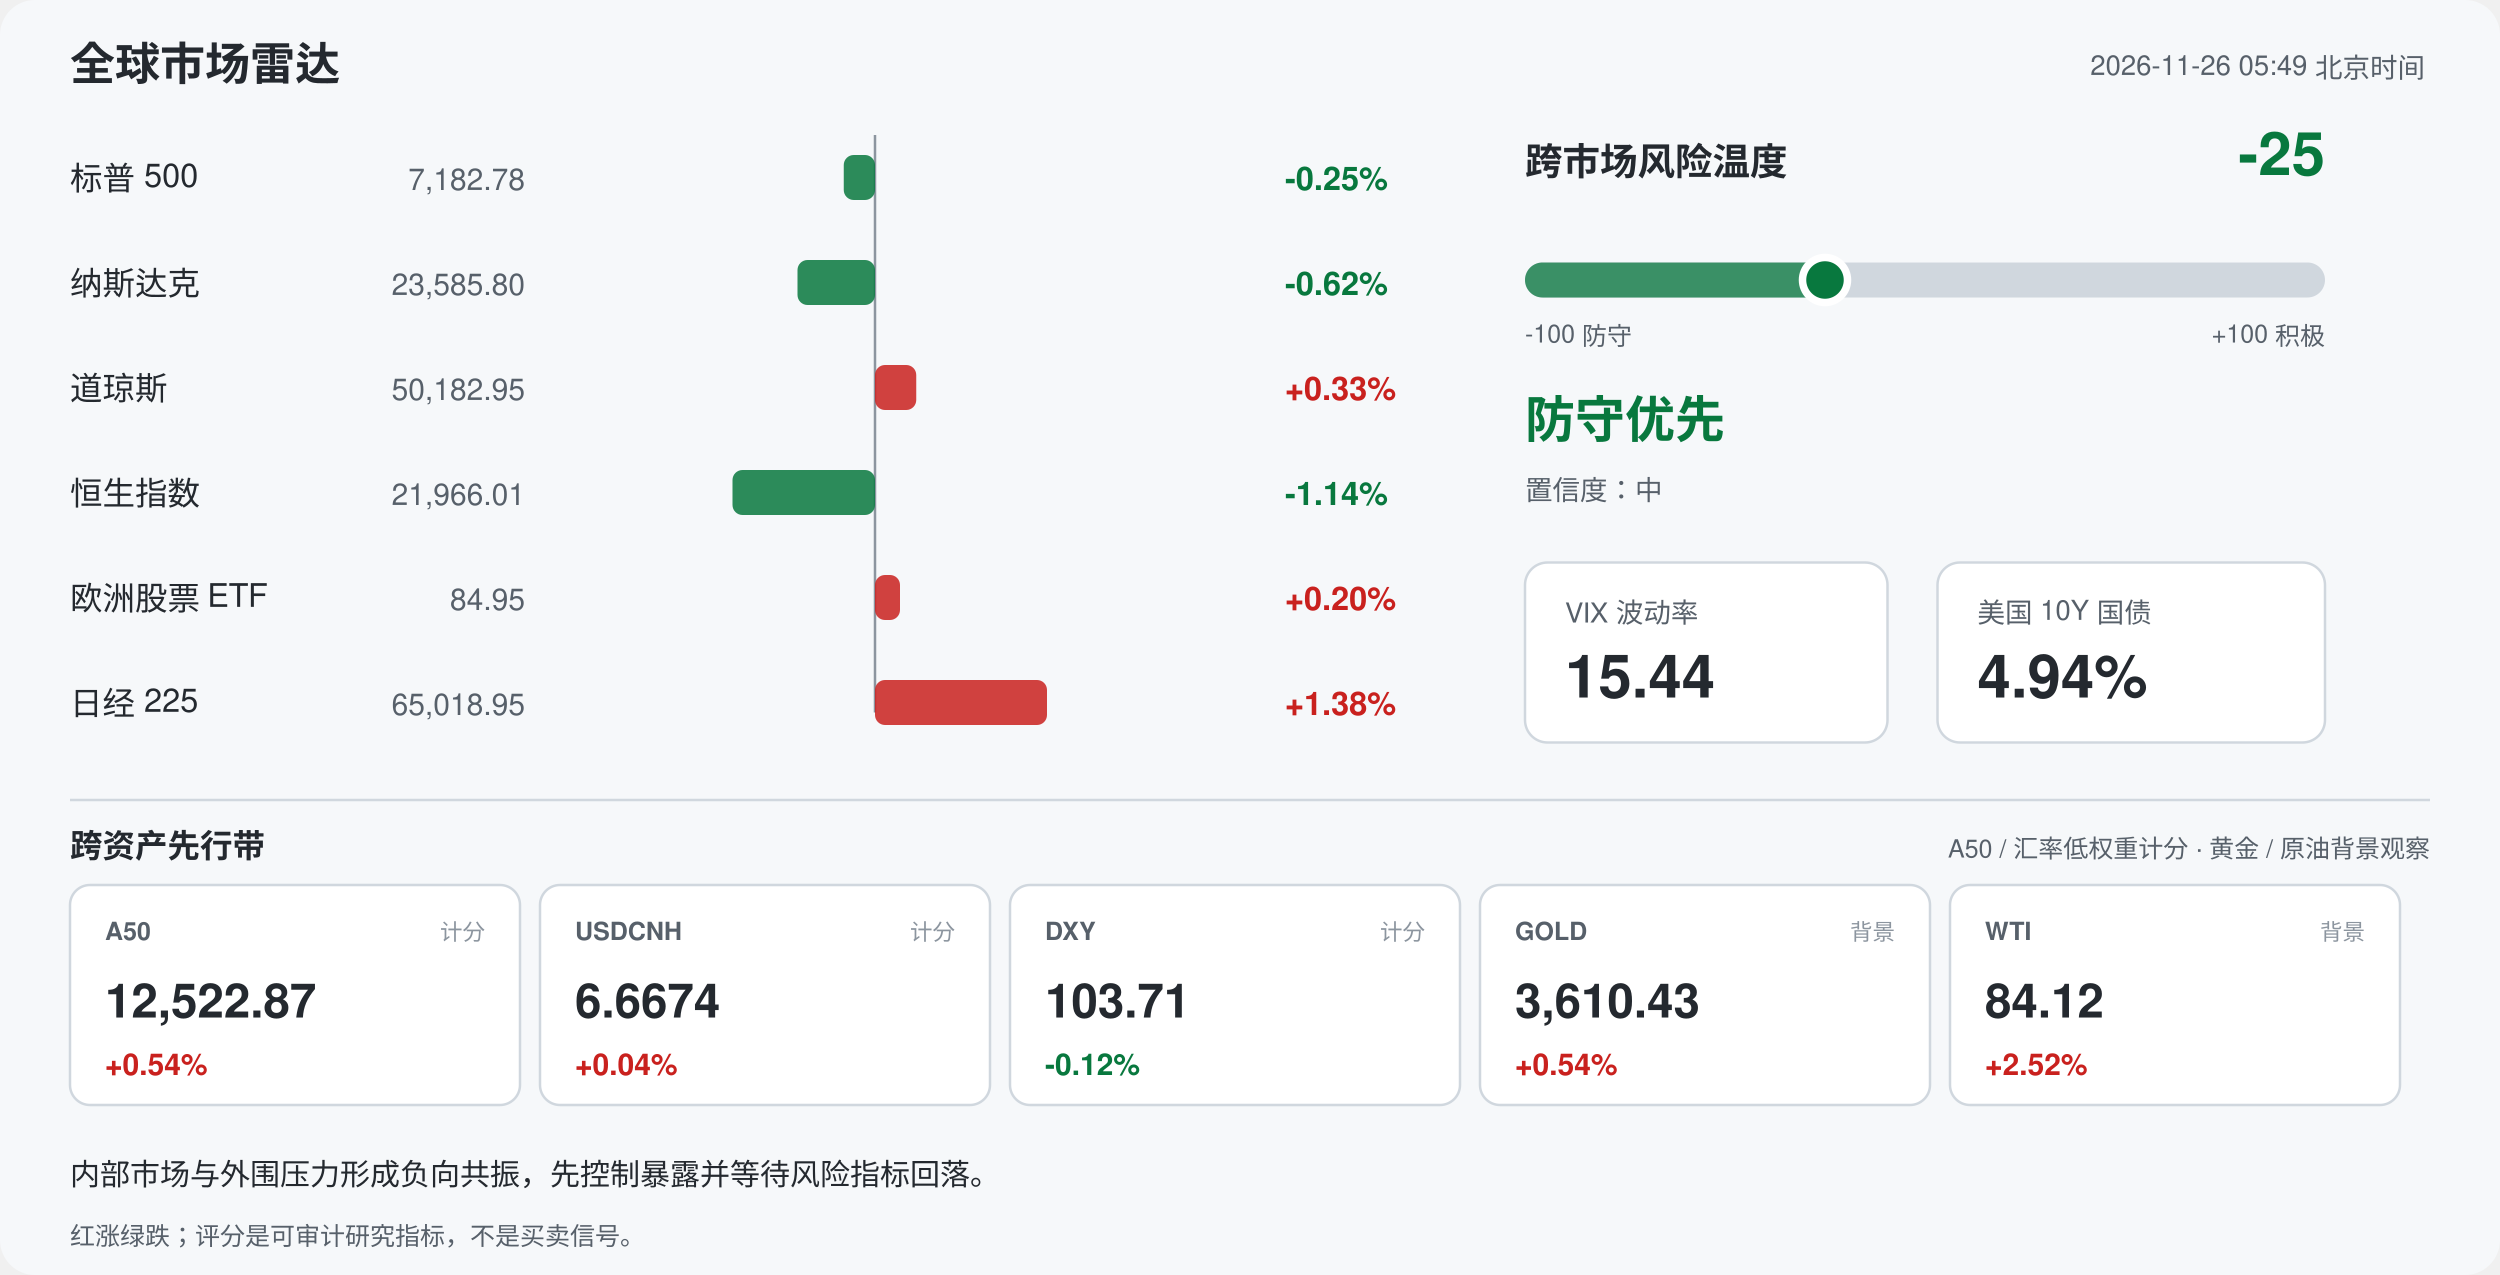
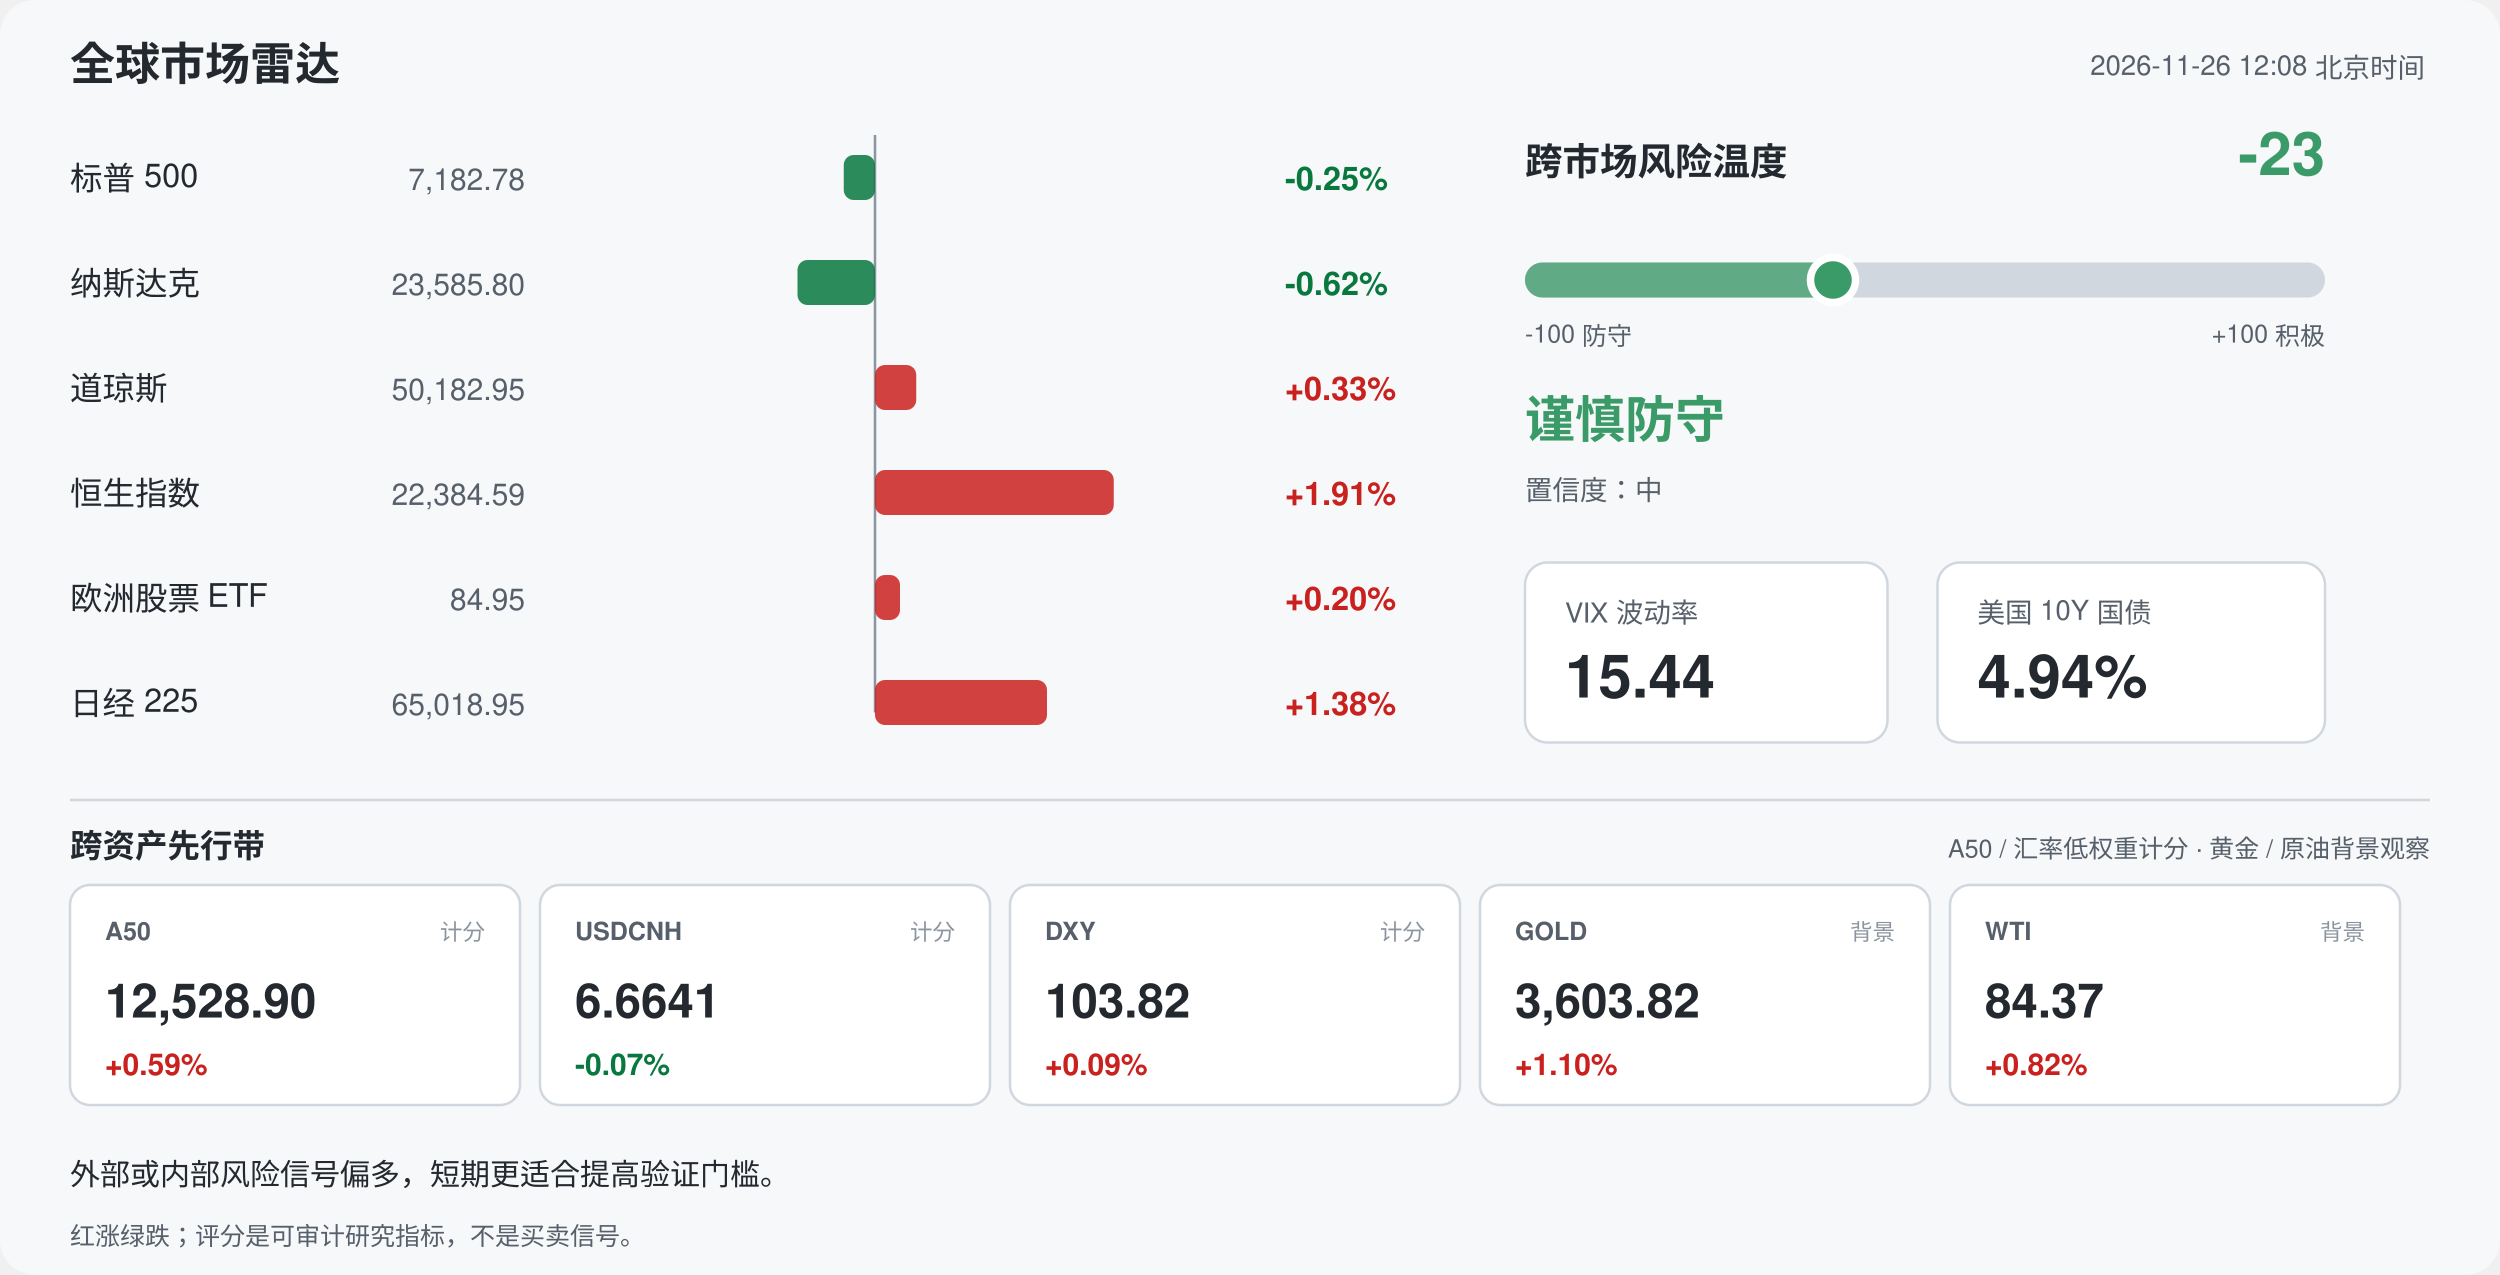
<svg xmlns="http://www.w3.org/2000/svg" width="1000" height="510" viewBox="0 0 1000 510" font-family="-apple-system,Segoe UI,Helvetica,Arial,sans-serif">
  <rect width="1000" height="510" rx="14" fill="#f6f8fa" />
  <text x="28" y="32" font-size="18" font-weight="700" fill="#24292f">全球市场雷达</text>
-   <text x="970" y="30" font-size="11" fill="#57606a" text-anchor="end">2026-11-26 05:49 北京时间</text>
+   <text x="970" y="30" font-size="11" fill="#57606a" text-anchor="end">2026-11-26 12:08 北京时间</text>
  <line x1="350" y1="54" x2="350" y2="285" stroke="#8c959f" stroke-width="1" />
  <text x="28" y="76" font-size="13" fill="#24292f">标普 500</text>
  <text x="210" y="76" font-size="12" fill="#57606a" text-anchor="end">7,182.78</text>
  <rect x="337.5" y="62" width="12.5" height="18" rx="4" fill="#08783e" opacity="0.85" />
  <text x="514" y="76" font-size="13" font-weight="600" fill="#08783e">-0.25%</text>
  <text x="28" y="118" font-size="13" fill="#24292f">纳斯达克</text>
  <text x="210" y="118" font-size="12" fill="#57606a" text-anchor="end">23,585.80</text>
  <rect x="319.0" y="104" width="31.0" height="18" rx="4" fill="#08783e" opacity="0.85" />
  <text x="514" y="118" font-size="13" font-weight="600" fill="#08783e">-0.62%</text>
  <text x="28" y="160" font-size="13" fill="#24292f">道琼斯</text>
  <text x="210" y="160" font-size="12" fill="#57606a" text-anchor="end">50,182.95</text>
  <rect x="350.0" y="146" width="16.5" height="18" rx="4" fill="#c9211e" opacity="0.85" />
  <text x="514" y="160" font-size="13" font-weight="600" fill="#c9211e">+0.33%</text>
  <text x="28" y="202" font-size="13" fill="#24292f">恒生指数</text>
-   <text x="210" y="202" font-size="12" fill="#57606a" text-anchor="end">21,966.01</text>
-   <rect x="293.0" y="188" width="57.0" height="18" rx="4" fill="#08783e" opacity="0.85" />
-   <text x="514" y="202" font-size="13" font-weight="600" fill="#08783e">-1.14%</text>
+   <text x="210" y="202" font-size="12" fill="#57606a" text-anchor="end">22,384.59</text>
+   <rect x="350.0" y="188" width="95.5" height="18" rx="4" fill="#c9211e" opacity="0.85" />
+   <text x="514" y="202" font-size="13" font-weight="600" fill="#c9211e">+1.91%</text>
  <text x="28" y="244" font-size="13" fill="#24292f">欧洲股票 ETF</text>
  <text x="210" y="244" font-size="12" fill="#57606a" text-anchor="end">84.95</text>
  <rect x="350.0" y="230" width="10.0" height="18" rx="4" fill="#c9211e" opacity="0.85" />
  <text x="514" y="244" font-size="13" font-weight="600" fill="#c9211e">+0.20%</text>
  <text x="28" y="286" font-size="13" fill="#24292f">日经 225</text>
  <text x="210" y="286" font-size="12" fill="#57606a" text-anchor="end">65,018.95</text>
  <rect x="350.0" y="272" width="68.8" height="18" rx="4" fill="#c9211e" opacity="0.85" />
  <text x="514" y="286" font-size="13" font-weight="600" fill="#c9211e">+1.38%</text>
  <text x="610" y="70" font-size="15" font-weight="700" fill="#24292f">跨市场风险温度</text>
-   <text x="930" y="70" font-size="24" font-weight="700" fill="#08783e" text-anchor="end">-25</text>
+   <text x="930" y="70" font-size="24" font-weight="700" fill="#3b9b68" text-anchor="end">-23</text>
  <rect x="610" y="105" width="320" height="14" rx="7" fill="#d0d7de" />
-   <rect x="610" y="105" width="120.0" height="14" rx="7" fill="#08783e" opacity="0.75" />
-   <circle cx="730.0" cy="112" r="9" fill="#08783e" stroke="#ffffff" stroke-width="3" />
+   <rect x="610" y="105" width="123.2" height="14" rx="7" fill="#3b9b68" opacity="0.75" />
+   <circle cx="733.2" cy="112" r="9" fill="#3b9b68" stroke="#ffffff" stroke-width="3" />
  <text x="610" y="137" font-size="10" fill="#57606a">-100 防守</text>
  <text x="930" y="137" font-size="10" fill="#57606a" text-anchor="end">+100 积极</text>
-   <text x="610" y="175" font-size="20" font-weight="700" fill="#08783e">防守优先</text>
+   <text x="610" y="175" font-size="20" font-weight="700" fill="#3b9b68">谨慎防守</text>
  <text x="610" y="200" font-size="11" fill="#57606a">置信度：中</text>
  <rect x="610" y="225" width="145" height="72" rx="9" fill="#ffffff" stroke="#d0d7de" />
  <text x="626" y="249" font-size="11" fill="#57606a">VIX 波动率</text>
  <text x="626" y="279" font-size="24" font-weight="700" fill="#24292f">15.44</text>
  <rect x="775" y="225" width="155" height="72" rx="9" fill="#ffffff" stroke="#d0d7de" />
  <text x="791" y="249" font-size="11" fill="#57606a">美国 10Y 国债</text>
  <text x="791" y="279" font-size="24" font-weight="700" fill="#24292f">4.94%</text>
  <line x1="28" y1="320" x2="972" y2="320" stroke="#d0d7de" />
  <text x="28" y="343" font-size="13" font-weight="700" fill="#24292f">跨资产先行带</text>
  <text x="972" y="343" font-size="10" fill="#57606a" text-anchor="end">A50 / 汇率低权重计分 · 黄金 / 原油背景观察</text>
  <rect x="28" y="354" width="180" height="88" rx="8" fill="#ffffff" stroke="#d0d7de" />
  <text x="42" y="376" font-size="10" font-weight="700" fill="#57606a">A50</text>
  <text x="194" y="376" font-size="9" fill="#8c959f" text-anchor="end">计分</text>
-   <text x="42" y="407" font-size="19" font-weight="700" fill="#24292f">12,522.87</text>
-   <text x="42" y="430" font-size="12" font-weight="700" fill="#c9211e">+0.54%</text>
+   <text x="42" y="407" font-size="19" font-weight="700" fill="#24292f">12,528.90</text>
+   <text x="42" y="430" font-size="12" font-weight="700" fill="#c9211e">+0.59%</text>
  <rect x="216" y="354" width="180" height="88" rx="8" fill="#ffffff" stroke="#d0d7de" />
  <text x="230" y="376" font-size="10" font-weight="700" fill="#57606a">USDCNH</text>
  <text x="382" y="376" font-size="9" fill="#8c959f" text-anchor="end">计分</text>
-   <text x="230" y="407" font-size="19" font-weight="700" fill="#24292f">6.6674</text>
-   <text x="230" y="430" font-size="12" font-weight="700" fill="#c9211e">+0.04%</text>
+   <text x="230" y="407" font-size="19" font-weight="700" fill="#24292f">6.6641</text>
+   <text x="230" y="430" font-size="12" font-weight="700" fill="#08783e">-0.07%</text>
  <rect x="404" y="354" width="180" height="88" rx="8" fill="#ffffff" stroke="#d0d7de" />
  <text x="418" y="376" font-size="10" font-weight="700" fill="#57606a">DXY</text>
  <text x="570" y="376" font-size="9" fill="#8c959f" text-anchor="end">计分</text>
-   <text x="418" y="407" font-size="19" font-weight="700" fill="#24292f">103.71</text>
-   <text x="418" y="430" font-size="12" font-weight="700" fill="#08783e">-0.12%</text>
+   <text x="418" y="407" font-size="19" font-weight="700" fill="#24292f">103.82</text>
+   <text x="418" y="430" font-size="12" font-weight="700" fill="#c9211e">+0.09%</text>
  <rect x="592" y="354" width="180" height="88" rx="8" fill="#ffffff" stroke="#d0d7de" />
  <text x="606" y="376" font-size="10" font-weight="700" fill="#57606a">GOLD</text>
  <text x="758" y="376" font-size="9" fill="#8c959f" text-anchor="end">背景</text>
-   <text x="606" y="407" font-size="19" font-weight="700" fill="#24292f">3,610.43</text>
-   <text x="606" y="430" font-size="12" font-weight="700" fill="#c9211e">+0.54%</text>
+   <text x="606" y="407" font-size="19" font-weight="700" fill="#24292f">3,603.82</text>
+   <text x="606" y="430" font-size="12" font-weight="700" fill="#c9211e">+1.10%</text>
  <rect x="780" y="354" width="180" height="88" rx="8" fill="#ffffff" stroke="#d0d7de" />
  <text x="794" y="376" font-size="10" font-weight="700" fill="#57606a">WTI</text>
  <text x="946" y="376" font-size="9" fill="#8c959f" text-anchor="end">背景</text>
-   <text x="794" y="407" font-size="19" font-weight="700" fill="#24292f">84.12</text>
-   <text x="794" y="430" font-size="12" font-weight="700" fill="#c9211e">+2.52%</text>
-   <text x="28" y="474" font-size="12" fill="#24292f">内部市场与外围压力形成负向共振，先控制暴露并等待风险指标回落。</text>
+   <text x="794" y="407" font-size="19" font-weight="700" fill="#24292f">84.37</text>
+   <text x="794" y="430" font-size="12" font-weight="700" fill="#c9211e">+0.82%</text>
+   <text x="28" y="474" font-size="12" fill="#24292f">外部或内部风险信号偏多，短期更适合提高验证门槛。</text>
  <text x="28" y="498" font-size="10" fill="#57606a">红涨绿跌；评分是可审计研究指标，不是买卖信号。</text>
</svg>
